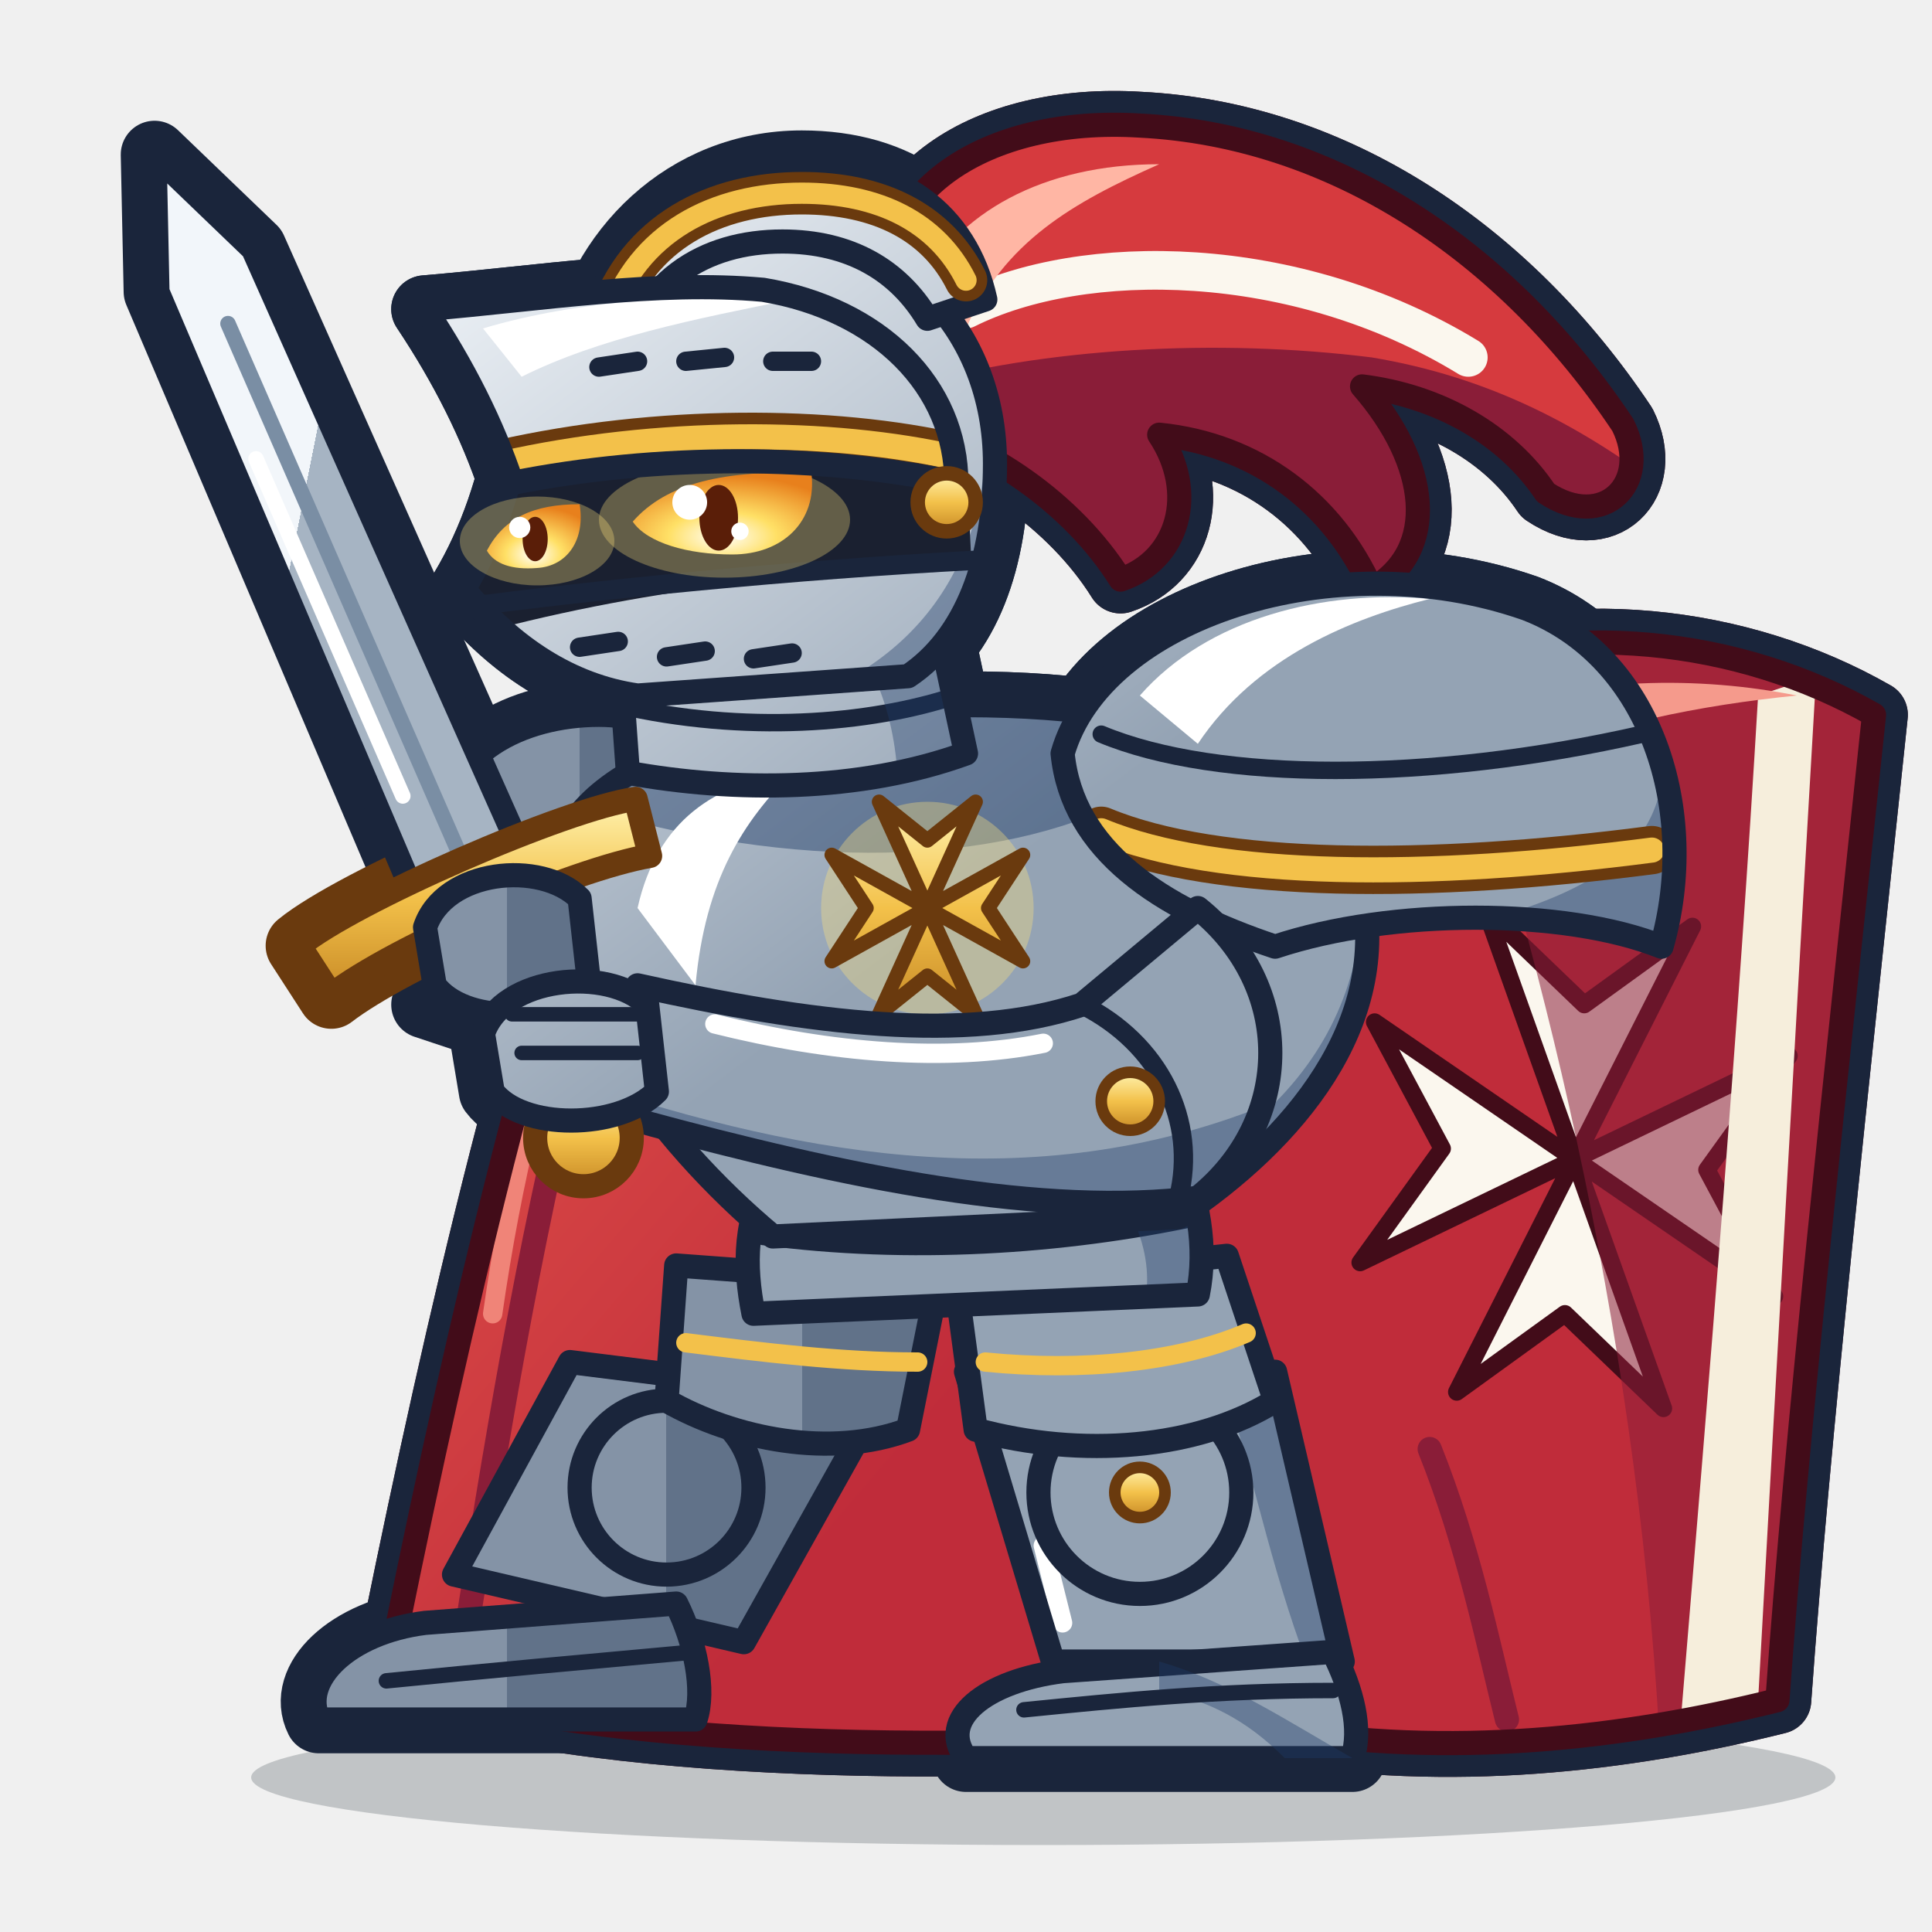
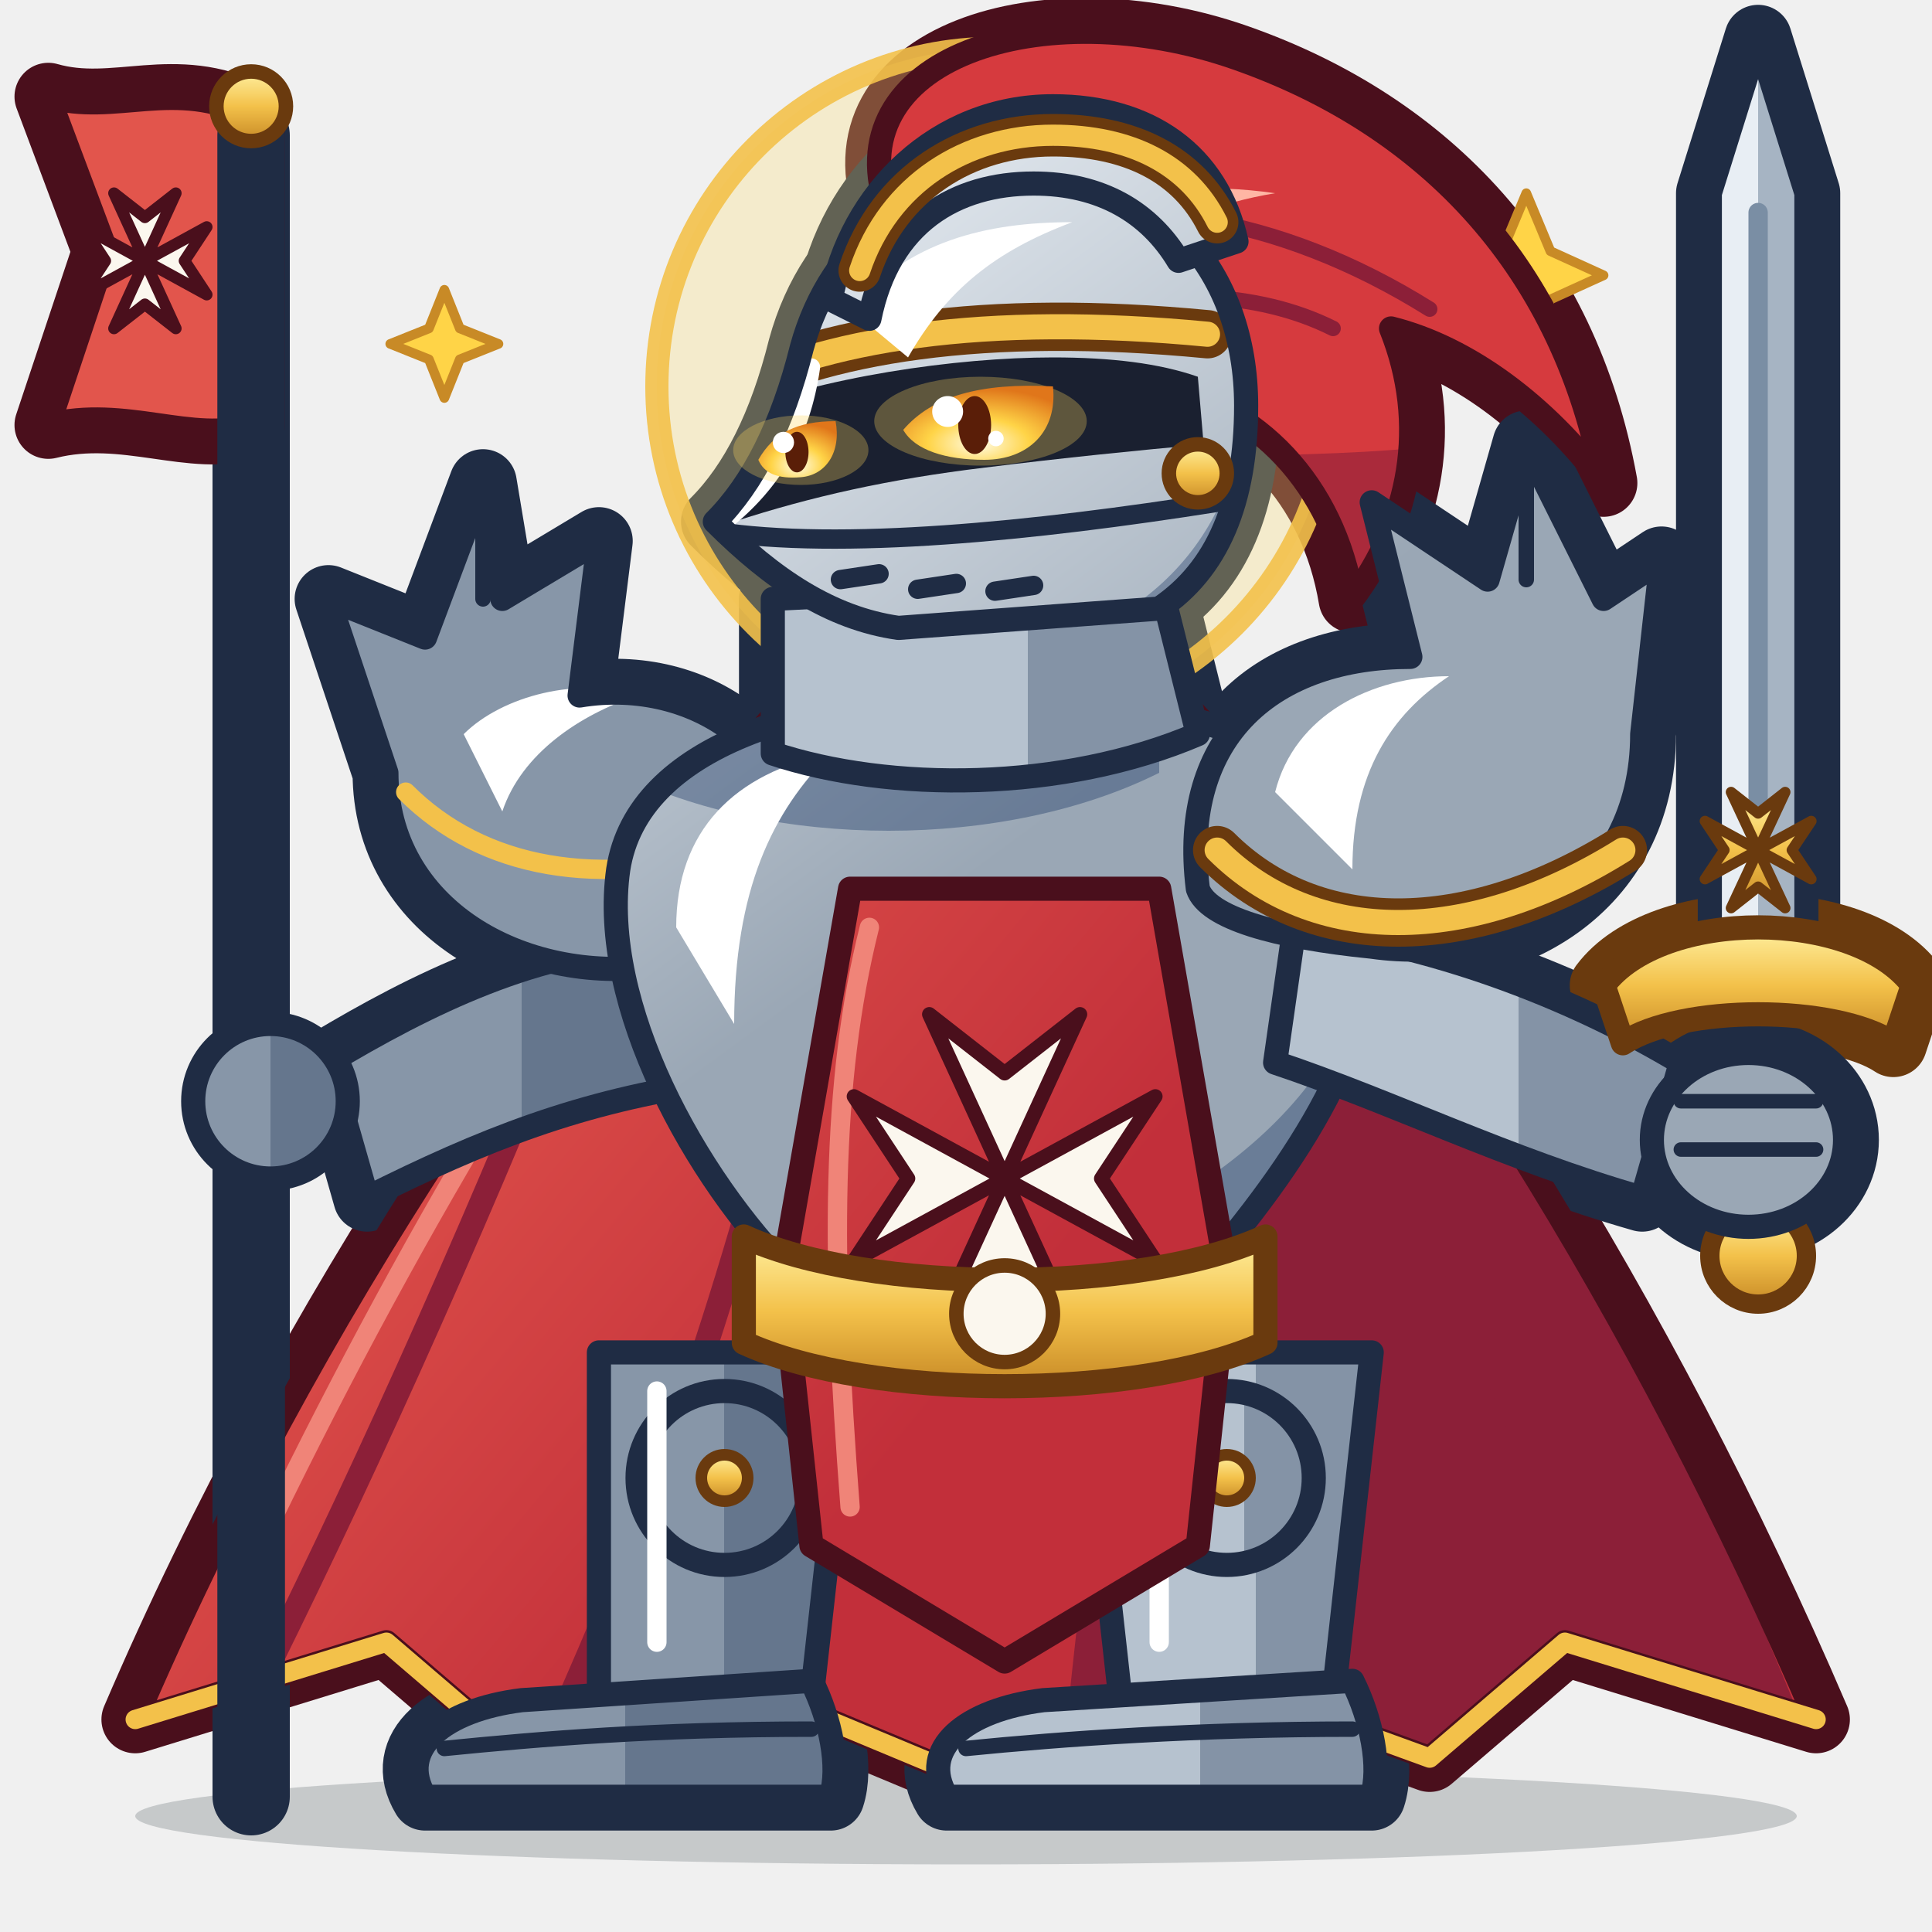
<svg xmlns="http://www.w3.org/2000/svg" viewBox="0 0 200 200">
  <defs>
-     <linearGradient id="aegilordan-g" gradientUnits="userSpaceOnUse" x1="40" y1="24" x2="150" y2="170">
-       <stop offset="0" stop-color="#f2f6fa" />
-       <stop offset=".5" stop-color="#94a3b4" />
+     <linearGradient id="aegilordan-sl" x1="0" x2="1">
+       <stop offset=".6" stop-color="#b6c2cf" />
+       <stop offset=".6" stop-color="#8493a6" />
+     </linearGradient>
+     <linearGradient id="aegilordan-g" gradientUnits="userSpaceOnUse" x1="40" y1="20" x2="150" y2="170">
+       <stop offset="0" stop-color="#eef3f8" />
+       <stop offset=".5" stop-color="#9aa7b5" />
    </linearGradient>
    <linearGradient id="aegilordan-far" x1="0" x2="1">
-       <stop offset=".5" stop-color="#8493a6" />
-       <stop offset=".5" stop-color="#617289" />
+       <stop offset=".5" stop-color="#8796a8" />
+       <stop offset=".5" stop-color="#65768d" />
    </linearGradient>
-     <linearGradient id="aegilordan-rd" gradientUnits="userSpaceOnUse" x1="50" y1="60" x2="190" y2="180">
-       <stop offset="0" stop-color="#e6574c" />
-       <stop offset=".5" stop-color="#c02c3a" />
+     <linearGradient id="aegilordan-rd" gradientUnits="userSpaceOnUse" x1="50" y1="80" x2="170" y2="180">
+       <stop offset="0" stop-color="#e2554c" />
+       <stop offset=".5" stop-color="#c22f3a" />
    </linearGradient>
    <linearGradient id="aegilordan-au" x1="0" y1="0" x2="0" y2="1">
-       <stop offset="0" stop-color="#fff3b0" />
+       <stop offset="0" stop-color="#fff0a0" />
      <stop offset=".5" stop-color="#f3c14a" />
      <stop offset="1" stop-color="#c88a26" />
    </linearGradient>
-     <linearGradient id="aegilordan-bl" x1="0" y1="0" x2="1" y2=".4">
-       <stop offset=".5" stop-color="#f2f6fa" />
+     <linearGradient id="aegilordan-bl" x1="0" x2="1">
+       <stop offset=".5" stop-color="#e8eef4" />
      <stop offset=".5" stop-color="#a6b4c3" />
    </linearGradient>
    <radialGradient id="aegilordan-iris" cx=".5" cy=".78" r=".75">
-       <stop offset="0" stop-color="#ffffff" />
-       <stop offset=".4" stop-color="#ffe066" />
-       <stop offset="1" stop-color="#e8801c" />
+       <stop offset="0" stop-color="#fffce8" />
+       <stop offset=".45" stop-color="#ffd447" />
+       <stop offset="1" stop-color="#e0761a" />
    </radialGradient>
-     <clipPath id="aegilordan-cc">
-       <path d="M64 80C54 108 46 144 40 174C66 182 106 181 132 179C150 182 168 180 184 176C186 148 190 112 194 74C180 66 162 64 146 70Z" />
+     <clipPath id="aegilordan-ccl">
+       <path d="M82 72C58 98 32 136 14 178L40 170L54 182L76 174L100 184L126 174L148 182L162 170L188 178C170 136 146 98 122 72Z" />
    </clipPath>
-     <clipPath id="aegilordan-cp">
-       <path d="M92 32C90 20 102 12 118 13C138 14 156 26 168 44C171 50 166 55 160 51C156 45 149 41 141 40C148 48 149 57 142 61C138 52 130 46 120 45C124 51 122 58 116 60C111 52 102 46 94 44Z" />
+     <clipPath id="aegilordan-cpf">
+       <path d="M92 22C86 6 108 -1 128 6C148 13 162 28 166 50C160 42 152 36 144 34C148 44 146 54 140 62C138 50 130 42 120 40C120 48 114 52 108 54Z" />
    </clipPath>
-     <clipPath id="aegilordan-cl">
-       <path d="M100 142L132 142L139 172L109 172Z" />
+     <clipPath id="aegilordan-cpl">
+       <path d="M82 92C84 78 72 70 60 72L62 56L52 62L50 50L44 66L34 62L40 80C40 94 54 102 68 100C76 99 81 96 82 92Z" />
    </clipPath>
-     <clipPath id="aegilordan-cf">
-       <path d="M80 121L122 119C124 124 125 129 124 134L78 136C77 131 77 126 80 121Z" />
+     <clipPath id="aegilordan-ct">
+       <path d="M64 90C66 77 84 72 102 72C122 72 140 77 142 91C144 105 136 118 126 130L82 132C72 122 62 104 64 90Z" />
    </clipPath>
-     <clipPath id="aegilordan-cb">
-       <path d="M58 88C61 78 80 73 100 73C123 73 138 79 141 92C144 106 134 118 122 126L80 128C68 118 56 102 58 88Z" />
+     <clipPath id="aegilordan-ctb">
+       <path d="M88 92L120 92L127 132L124 160L104 172L84 160L81 132Z" />
    </clipPath>
-     <clipPath id="aegilordan-cn">
-       <path d="M110 78C114 64 138 56 158 63C171 68 176 84 172 98C162 94 144 94 132 98C120 94 111 88 110 78Z" />
-     </clipPath>
-     <clipPath id="aegilordan-ca">
-       <path d="M124 94C134 102 134 116 124 124C108 126 88 122 66 116L66 102C84 106 100 108 112 104Z" />
-     </clipPath>
-     <clipPath id="aegilordan-cg">
-       <path d="M64 66L97 64L100 78C89 82 76 82 65 80Z" />
+     <clipPath id="aegilordan-cpr">
+       <path d="M124 92C122 76 132 68 146 68L142 52L154 60L158 46L166 62L172 58L170 76C170 92 156 100 142 98C132 97 125 95 124 92Z" />
    </clipPath>
    <clipPath id="aegilordan-ch">
-       <path d="M80 24C93 24 103 34 103 48C103 58 100 66 94 70L66 72C59 71 53 67 48 61C51 56 53 50 54 44C57 32 67 24 80 24Z" />
-     </clipPath>
-     <clipPath id="aegilordan-cv">
-       <path d="M99 50C99 40 91 32 79 30C68 29 56 31 44 32C48 38 51 44 53 50C68 47 85 47 99 50Z" />
+       <path d="M80 22C93 22 102 32 102 46C102 56 99 63 93 67L66 69C59 68 53 64 47 58C51 54 54 48 56 40C59 29 68 22 80 22Z" />
    </clipPath>
  </defs>
-   <ellipse cx="108" cy="184" rx="82" ry="7" fill="#1d2b33" opacity="0.22" />
-   <g fill="#1a253b" stroke="#1a253b" stroke-width="7" stroke-linejoin="round" stroke-linecap="round">
-     <path d="M64 80C54 108 46 144 40 174C66 182 106 181 132 179C150 182 168 180 184 176C186 148 190 112 194 74C180 66 162 64 146 70Z" fill="#420c19" stroke="#420c19" />
-     <path d="M92 32C90 20 102 12 118 13C138 14 156 26 168 44C171 50 166 55 160 51C156 45 149 41 141 40C148 48 149 57 142 61C138 52 130 46 120 45C124 51 122 58 116 60C111 52 102 46 94 44Z" fill="#420c19" stroke="#420c19" />
-     <path d="M43.7 94.6L16.3 30.2L16 16L26.2 25.8L54.7 89.8Z" />
-     <path d="M48 97L56 115.4L61.5 113L53.5 94.6Z" />
-     <path d="M46 86C46 78 54 74 62 74C69 74 74 78 74 84C74 92 68 98 60 98C52 98 46 93 46 86Z" />
-     <path d="M50 92L62 96L56 108L44 104Z" />
-     <path d="M59 141L91 145L77 170L47 163Z" />
-     <path d="M33 178C31 174 36 169 44 168L70 166C72 170 73 175 72 178Z" />
-     <path d="M100 142L132 142L139 172L109 172Z" />
-     <path d="M100 182C97 178 102 174 110 173L138 171C140 175 141 179 140 182Z" />
-     <path d="M70 131L97 133L94 148C86 151 76 149 69 145Z" />
-     <path d="M99 133L127 130L132 145C124 150 112 151 101 148Z" />
-     <path d="M80 121L122 119C124 124 125 129 124 134L78 136C77 131 77 126 80 121Z" />
-     <path d="M58 88C61 78 80 73 100 73C123 73 138 79 141 92C144 106 134 118 122 126L80 128C68 118 56 102 58 88Z" />
-     <path d="M64 66L97 64L100 78C89 82 76 82 65 80Z" />
-     <path d="M80 24C93 24 103 34 103 48C103 58 100 66 94 70L66 72C59 71 53 67 48 61C51 56 53 50 54 44C57 32 67 24 80 24Z" />
-     <path d="M60 37C62 26 71 17 83 17C93 17 100 22 102 31L96 33C93 28 88 25 81 25C73 25 66 29 64 39Z" />
-     <path d="M99 50C99 40 91 32 79 30C68 29 56 31 44 32C48 38 51 44 53 50C68 47 85 47 99 50Z" />
-     <path d="M110 78C114 64 138 56 158 63C171 68 176 84 172 98C162 94 144 94 132 98C120 94 111 88 110 78Z" />
-     <path d="M124 94C134 102 134 116 124 124C108 126 88 122 66 116L66 102C84 106 100 108 112 104Z" />
-     <path d="M44 96C46 90 56 89 60 93L61 102C57 106 48 106 45 102Z" />
-     <path d="M50 107C52 101 63 100 67 104L68 113C64 117 54 117 51 113Z" />
-     <path d="M31 97.9C36.6 93.3 58.6 83.7 65.8 82.7L67.3 88.6C59.2 90 40.8 98 34.3 103Z" fill="#6a3a0e" stroke="#6a3a0e" />
-     <path d="M60.4 112.8a5 5 0 1 0 .1 0Z" fill="#6a3a0e" stroke="#6a3a0e" />
-     <path d="M69 145a9 9 0 1 0 .1 0ZM118 144a10.5 10.5 0 1 0 .1 0Z" />
-     <path d="M64 80C54 108 46 144 40 174C66 182 106 181 132 179C150 182 168 180 184 176C186 148 190 112 194 74C180 66 162 64 146 70Z" />
-     <path d="M92 32C90 20 102 12 118 13C138 14 156 26 168 44C171 50 166 55 160 51C156 45 149 41 141 40C148 48 149 57 142 61C138 52 130 46 120 45C124 51 122 58 116 60C111 52 102 46 94 44Z" />
-     <path d="M100 142L132 142L139 172L109 172Z" />
-     <path d="M80 121L122 119C124 124 125 129 124 134L78 136C77 131 77 126 80 121Z" />
-     <path d="M58 88C61 78 80 73 100 73C123 73 138 79 141 92C144 106 134 118 122 126L80 128C68 118 56 102 58 88Z" />
-     <path d="M110 78C114 64 138 56 158 63C171 68 176 84 172 98C162 94 144 94 132 98C120 94 111 88 110 78Z" />
-     <path d="M124 94C134 102 134 116 124 124C108 126 88 122 66 116L66 102C84 106 100 108 112 104Z" />
-     <path d="M64 66L97 64L100 78C89 82 76 82 65 80Z" />
-     <path d="M80 24C93 24 103 34 103 48C103 58 100 66 94 70L66 72C59 71 53 67 48 61C51 56 53 50 54 44C57 32 67 24 80 24Z" />
-     <path d="M99 50C99 40 91 32 79 30C68 29 56 31 44 32C48 38 51 44 53 50C68 47 85 47 99 50Z" />
+   <ellipse cx="100" cy="188" rx="86" ry="5" fill="#1d2b33" opacity="0.2" />
+   <g fill="#1f2c44" stroke="#1f2c44" stroke-width="7" stroke-linejoin="round" stroke-linecap="round">
+     <path d="M82 72C58 98 32 136 14 178L40 170L54 182L76 174L100 184L126 174L148 182L162 170L188 178C170 136 146 98 122 72Z" fill="#4a0f1c" stroke="#4a0f1c" />
+     <path d="M26 14V186" fill="none" stroke-width="8" />
+     <path d="M26 12C18 8 12 12 5 10L11 26L5 44C13 42 20 46 26 44Z" fill="#4a0f1c" stroke="#4a0f1c" />
+     <path d="M92 22C86 6 108 -1 128 6C148 13 162 28 166 50C160 42 152 36 144 34C148 44 146 54 140 62C138 50 130 42 120 40C120 48 114 52 108 54Z" fill="#4a0f1c" stroke="#4a0f1c" />
+     <path d="M68 98C56 98 44 104 34 110L38 124C50 118 60 114 74 112Z" />
+     <path d="M82 92C84 78 72 70 60 72L62 56L52 62L50 50L44 66L34 62L40 80C40 94 54 102 68 100C76 99 81 96 82 92Z" />
+     <path d="M62 140L88 140L84 176L62 176Z" />
+     <circle cx="75" cy="153" r="9" />
+     <path d="M44 186C41 181 46 177 54 176L84 174C86 178 87 183 86 186Z" />
+     <path d="M112 140L142 140L138 176L116 176Z" />
+     <circle cx="127" cy="153" r="9" />
+     <path d="M98 186C95 181 100 177 108 176L140 174C142 178 143 183 142 186Z" />
+     <path d="M64 90C66 77 84 72 102 72C122 72 140 77 142 91C144 105 136 118 126 130L82 132C72 122 62 104 64 90Z" />
+     <path d="M88 92L120 92L127 132L124 160L104 172L84 160L81 132Z" fill="#4a0f1c" stroke="#4a0f1c" />
+     <path d="M77 128C90 134 118 134 131 128L131 139C118 145 90 145 77 139Z" fill="#6a3a0e" stroke="#6a3a0e" />
+     <path d="M80 62L120 60L124 76C110 82 92 82 80 78Z" />
+     <path d="M134 96C150 98 164 104 174 110L170 124C156 120 144 114 132 110Z" />
+     <path d="M124 92C122 76 132 68 146 68L142 52L154 60L158 46L166 62L172 58L170 76C170 92 156 100 142 98C132 97 125 95 124 92Z" />
+     <path d="M177 102V20L182 4L187 20V102Z" />
+     <path d="M166 102C172 94 192 94 198 102L196 108C190 104 174 104 168 108Z" fill="#6a3a0e" stroke="#6a3a0e" />
+     <ellipse cx="181" cy="118" rx="10" ry="9" />
+     <g transform="translate(27 -4)">
+       <path d="M80 22C93 22 102 32 102 46C102 56 99 63 93 67L66 69C59 68 53 64 47 58C51 54 54 48 56 40C59 29 68 22 80 22Z" />
+       <path d="M59 35C61 24 70 15 82 15C92 15 99 20 101 29L95 31C92 26 87 23 80 23C72 23 65 27 63 37Z" />
+     </g>
  </g>
  <g stroke-linejoin="round" stroke-linecap="round">
-     <g clip-path="url(#aegilordan-cc)">
-       <rect x="36" y="60" width="162" height="124" fill="url(#aegilordan-rd)" />
-       <path d="M163 120L153.8 94.2L164 104L175.2 95.9ZM163 120L185.2 109.3L176.7 121.1L183.7 134.2ZM163 120L172.2 145.8L162 136L150.8 144.1ZM163 120L140.8 130.7L149.3 118.9L142.3 105.8Z" fill="#fbf7ee" stroke="#420c19" stroke-width="1.8" />
-       <path d="M150 70C160 100 170 140 172 184H198V60Z" fill="#8a1d38" opacity=".55" />
-       <path d="M58 116C53 138 50 158 47 177M148 150C152 160 154 170 156 178" fill="none" stroke="#8a1d38" stroke-width="2.5" />
-       <path d="M188 70C186 104 184 140 182 176L174 178C177 142 180 106 182 72Z" fill="#f6eedc" />
-       <path d="M152 74C164 70 176 70 186 72C176 73 166 75 156 79Z" fill="#f59a8c" />
-       <path d="M60 98C56 110 53 122 51 136" fill="none" stroke="#f08478" stroke-width="2" />
+     <circle cx="103" cy="40" r="35" fill="#ffe27a" opacity=".3" />
+     <circle cx="103" cy="40" r="35" fill="none" stroke="#f3c14a" stroke-width="2.4" opacity=".9" />
+     <path d="M158 20L160.5 26L166 28.5L160.5 31L158 37L155.5 31L150 28.5L155.5 26ZM46 30L47.6 34L51.6 35.6L47.6 37.2L46 41.2L44.4 37.2L40.4 35.6L44.4 34Z" fill="#ffd447" stroke="#c88a26" stroke-width="1" />
+     <g clip-path="url(#aegilordan-ccl)">
+       <rect x="0" y="0" width="200" height="200" fill="url(#aegilordan-rd)" />
+       <path d="M122 72C146 98 170 136 188 182H110Z" fill="#8c1f38" />
+       <path d="M60 100C48 130 36 156 26 176M82 108C74 140 66 160 58 178M140 108C150 140 160 160 168 178" fill="none" stroke="#8c1f38" stroke-width="2.5" />
+       <path d="M76 78C56 104 38 136 24 166" fill="none" stroke="#f08478" stroke-width="2" />
    </g>
-     <path d="M64 80C54 108 46 144 40 174C66 182 106 181 132 179C150 182 168 180 184 176C186 148 190 112 194 74C180 66 162 64 146 70Z" fill="none" stroke="#420c19" stroke-width="2.5" />
-     <g clip-path="url(#aegilordan-cp)">
-       <rect x="86" y="8" width="88" height="56" fill="#d63a3e" />
-       <path d="M94 40C108 36 126 35 142 37C154 39 164 44 174 52V66H86Z" fill="#8a1d38" />
-       <path d="M100 32C112 26 134 26 152 37" fill="none" stroke="#fbf7ee" stroke-width="4" />
-       <path d="M106 39C117 36 128 37 138 40" fill="none" stroke="#8a1d38" stroke-width="1.6" />
-       <path d="M95 30C99 22 108 17 120 17C111 21 104 25 100 34Z" fill="#ffb6a4" />
+     <path d="M82 72C58 98 32 136 14 178L40 170L54 182L76 174L100 184L126 174L148 182L162 170L188 178C170 136 146 98 122 72Z" fill="none" stroke="#4a0f1c" stroke-width="2.5" />
+     <path d="M14 178L40 170L54 182L76 174L100 184L126 174L148 182L162 170L188 178" fill="none" stroke="#f3c14a" stroke-width="2" />
+     <path d="M26 12C18 8 12 12 5 10L11 26L5 44C13 42 20 46 26 44Z" fill="url(#aegilordan-rd)" stroke="#4a0f1c" stroke-width="2.5" />
+     <path d="M15 27L11.8 20L15 22.5L18.2 20ZM15 27L21.4 23.5L19.1 27L21.4 30.5ZM15 27L18.2 34L15 31.5L11.8 34ZM15 27L8.6 30.5L10.9 27L8.6 23.5Z" fill="#fbf7ee" stroke="#4a0f1c" stroke-width="1.2" />
+     <path d="M26 14V186" stroke="#1f2c44" stroke-width="7" />
+     <path d="M26 14V186" stroke="url(#aegilordan-bl)" stroke-width="3.6" />
+     <circle cx="26" cy="11" r="3.6" fill="url(#aegilordan-au)" stroke="#6a3a0e" stroke-width="1.5" />
+     <g clip-path="url(#aegilordan-cpf)">
+       <rect x="0" y="0" width="200" height="200" fill="#d63a3e" />
+       <path d="M98 30C106 22 118 18 132 20C120 22 112 28 108 38Z" fill="#ffb6a4" />
+       <path d="M110 50C120 46 134 48 150 46V70H100Z" fill="#8c1f38" opacity=".6" />
+       <path d="M104 24C116 20 132 22 148 32M110 32C120 30 130 30 138 34" fill="none" stroke="#8c1f38" stroke-width="1.6" />
    </g>
-     <path d="M92 32C90 20 102 12 118 13C138 14 156 26 168 44C171 50 166 55 160 51C156 45 149 41 141 40C148 48 149 57 142 61C138 52 130 46 120 45C124 51 122 58 116 60C111 52 102 46 94 44Z" fill="none" stroke="#420c19" stroke-width="2.5" />
-     <g stroke="#1a253b" stroke-width="2.5" fill="url(#aegilordan-far)">
-       <path d="M46 86C46 78 54 74 62 74C69 74 74 78 74 84C74 92 68 98 60 98C52 98 46 93 46 86Z" />
-       <path d="M50 92L62 96L56 108L44 104Z" />
+     <path d="M92 22C86 6 108 -1 128 6C148 13 162 28 166 50C160 42 152 36 144 34C148 44 146 54 140 62C138 50 130 42 120 40C120 48 114 52 108 54Z" fill="none" stroke="#4a0f1c" stroke-width="2.5" />
+     <path d="M68 98C56 98 44 104 34 110L38 124C50 118 60 114 74 112Z" fill="url(#aegilordan-far)" stroke="#1f2c44" stroke-width="2.5" />
+     <g clip-path="url(#aegilordan-cpl)">
+       <rect x="0" y="0" width="200" height="200" fill="url(#aegilordan-far)" />
+       <path d="M40 96C56 104 72 100 84 90V104H40Z" fill="#1d3a66" opacity=".4" />
+       <path d="M60 72L62 56M50 62L50 50M44 66L34 62" stroke="#1f2c44" stroke-width="1.6" fill="none" />
+       <path d="M48 76C52 72 60 70 66 72C60 74 54 78 52 84Z" fill="#fff" />
    </g>
-     <path d="M47 91C53 95 61 96 69 93" fill="none" stroke="#f3c14a" stroke-width="2" />
-     <g stroke="#1a253b" stroke-width="2.5" fill="url(#aegilordan-far)">
-       <path d="M59 141L91 145L77 170L47 163Z" />
-       <path d="M33 178C31 174 36 169 44 168L70 166C72 170 73 175 72 178Z" />
+     <path d="M82 92C84 78 72 70 60 72L62 56L52 62L50 50L44 66L34 62L40 80C40 94 54 102 68 100C76 99 81 96 82 92Z" fill="none" stroke="#1f2c44" stroke-width="2.5" />
+     <path d="M42 82C50 90 62 92 76 88" fill="none" stroke="#f3c14a" stroke-width="2" />
+     <circle cx="28" cy="114" r="8" fill="url(#aegilordan-far)" stroke="#1f2c44" stroke-width="2.5" />
+     <path d="M62 140L88 140L84 176L62 176Z" fill="url(#aegilordan-far)" stroke="#1f2c44" stroke-width="2.5" />
+     <circle cx="75" cy="153" r="9" fill="url(#aegilordan-far)" stroke="#1f2c44" stroke-width="2.5" />
+     <circle cx="75" cy="153" r="2.4" fill="url(#aegilordan-au)" stroke="#6a3a0e" stroke-width="1.2" />
+     <path d="M44 186C41 181 46 177 54 176L84 174C86 178 87 183 86 186Z" fill="url(#aegilordan-far)" stroke="#1f2c44" stroke-width="2.5" />
+     <path d="M112 140L142 140L138 176L116 176Z" fill="url(#aegilordan-sl)" stroke="#1f2c44" stroke-width="2.5" />
+     <circle cx="127" cy="153" r="9" fill="url(#aegilordan-sl)" stroke="#1f2c44" stroke-width="2.5" />
+     <circle cx="127" cy="153" r="2.4" fill="url(#aegilordan-au)" stroke="#6a3a0e" stroke-width="1.2" />
+     <path d="M98 186C95 181 100 177 108 176L140 174C142 178 143 183 142 186Z" fill="url(#aegilordan-sl)" stroke="#1f2c44" stroke-width="2.5" />
+     <path d="M68 144V170M120 144V170" stroke="#fff" stroke-width="2" fill="none" />
+     <path d="M46 181C56 180 68 179 84 179M100 181C110 180 124 179 140 179" fill="none" stroke="#1f2c44" stroke-width="1.6" />
+     <g clip-path="url(#aegilordan-ct)">
+       <rect x="0" y="0" width="200" height="200" fill="url(#aegilordan-g)" />
+       <path d="M142 91C143 106 134 120 110 130L148 134V91Z" fill="#1d3a66" opacity=".38" />
+       <path d="M64 80C80 88 104 88 120 80V70H64Z" fill="#1d3a66" opacity=".4" />
+       <path d="M70 96C70 86 76 80 86 78C80 84 76 92 76 106Z" fill="#fff" />
    </g>
-     <path d="M40 174C50 173 61 172 72 171" fill="none" stroke="#1a253b" stroke-width="1.6" />
-     <circle cx="69" cy="154" r="9" fill="url(#aegilordan-far)" stroke="#1a253b" stroke-width="2.5" />
-     <g clip-path="url(#aegilordan-cl)">
-       <rect x="96" y="138" width="46" height="36" fill="url(#aegilordan-g)" />
-       <path d="M127 144C130 154 132 164 136 174H142V140Z" fill="#1d3a66" opacity=".38" />
-       <path d="M108 160L110 168" stroke="#fff" stroke-width="2" />
+     <path d="M64 90C66 77 84 72 102 72C122 72 140 77 142 91C144 105 136 118 126 130L82 132C72 122 62 104 64 90Z" fill="none" stroke="#1f2c44" stroke-width="2.5" />
+     <g clip-path="url(#aegilordan-ctb)">
+       <rect x="0" y="0" width="200" height="200" fill="url(#aegilordan-rd)" />
+       <path d="M120 92L128 132L124 160L104 172L148 180V92Z" fill="#8c1f38" />
+       <path d="M90 96C86 112 86 130 88 156" fill="none" stroke="#f08478" stroke-width="2" />
    </g>
-     <path d="M100 142L132 142L139 172L109 172Z" fill="none" stroke="#1a253b" stroke-width="2.5" />
-     <path d="M100 182C97 178 102 174 110 173L138 171C140 175 141 179 140 182Z" fill="url(#aegilordan-g)" stroke="#1a253b" stroke-width="2.5" />
-     <path d="M120 172C127 174 133 178 140 182H133C129 178 125 176 120 175Z" fill="#1d3a66" opacity=".38" />
-     <path d="M106 177C116 176 126 175 138 175" fill="none" stroke="#1a253b" stroke-width="1.6" />
-     <circle cx="118" cy="154.5" r="10.5" fill="url(#aegilordan-g)" stroke="#1a253b" stroke-width="2.5" />
-     <circle cx="118" cy="154.5" r="2.6" fill="url(#aegilordan-au)" stroke="#6a3a0e" stroke-width="1.2" />
-     <path d="M70 131L97 133L94 148C86 151 76 149 69 145Z" fill="url(#aegilordan-far)" stroke="#1a253b" stroke-width="2.5" />
-     <path d="M99 133L127 130L132 145C124 150 112 151 101 148Z" fill="url(#aegilordan-g)" stroke="#1a253b" stroke-width="2.5" />
-     <path d="M102 141C112 142 122 141 129 138M71 139C79 140 87 141 95 141" fill="none" stroke="#f3c14a" stroke-width="2" />
-     <g clip-path="url(#aegilordan-cf)">
-       <rect x="70" y="116" width="60" height="24" fill="url(#aegilordan-g)" />
-       <path d="M79 128C94 130 110 129 124 126" fill="none" stroke="#1a253b" stroke-width="1.8" />
-       <path d="M112 119C118 125 120 131 118 137H132V117Z" fill="#1d3a66" opacity=".38" />
+     <path d="M88 92L120 92L127 132L124 160L104 172L84 160L81 132Z" fill="none" stroke="#4a0f1c" stroke-width="2.5" />
+     <path d="M104 122L96.2 105L104 111.1L111.8 105ZM104 122L119.6 113.5L114 122L119.6 130.5ZM104 122L111.8 139L104 132.9L96.2 139ZM104 122L88.4 130.5L94 122L88.4 113.5Z" fill="#fbf7ee" stroke="#4a0f1c" stroke-width="1.5" />
+     <path d="M77 128C90 134 118 134 131 128L131 139C118 145 90 145 77 139Z" fill="url(#aegilordan-au)" stroke="#6a3a0e" stroke-width="2.5" />
+     <circle cx="104" cy="136" r="5" fill="#fbf7ee" stroke="#6a3a0e" stroke-width="1.5" />
+     <path d="M80 62L120 60L124 76C110 82 92 82 80 78Z" fill="url(#aegilordan-sl)" stroke="#1f2c44" stroke-width="2.5" />
+     <path d="M134 96C150 98 164 104 174 110L170 124C156 120 144 114 132 110Z" fill="url(#aegilordan-sl)" stroke="#1f2c44" stroke-width="2.5" />
+     <g clip-path="url(#aegilordan-cpr)">
+       <rect x="0" y="0" width="200" height="200" fill="url(#aegilordan-g)" />
+       <path d="M126 94C142 102 164 100 176 82V104H126Z" fill="#1d3a66" opacity=".4" />
+       <path d="M146 68L142 52M158 60L158 46M166 62L172 58" stroke="#1f2c44" stroke-width="1.6" fill="none" />
+       <path d="M132 82C134 74 142 70 150 70C144 74 140 80 140 90Z" fill="#fff" />
    </g>
-     <path d="M80 121L122 119C124 124 125 129 124 134L78 136C77 131 77 126 80 121Z" fill="none" stroke="#1a253b" stroke-width="2.5" />
-     <g clip-path="url(#aegilordan-cb)">
-       <rect x="54" y="70" width="92" height="62" fill="url(#aegilordan-g)" />
-       <path d="M141 90C142 108 130 122 104 128L148 132V90Z" fill="#1d3a66" opacity=".38" />
-       <path d="M56 82C78 90 100 90 114 84L114 70H56Z" fill="#1d3a66" opacity=".45" />
-       <path d="M66 94C68 85 74 81 82 80C77 85 73 91 72 102Z" fill="#fff" />
+     <path d="M124 92C122 76 132 68 146 68L142 52L154 60L158 46L166 62L172 58L170 76C170 92 156 100 142 98C132 97 125 95 124 92Z" fill="none" stroke="#1f2c44" stroke-width="2.5" />
+     <path d="M126 88C136 98 152 98 168 88" fill="none" stroke="#6a3a0e" stroke-width="5" />
+     <path d="M126 88C136 98 152 98 168 88" fill="none" stroke="#f3c14a" stroke-width="2.6" />
+     <path d="M177 102V20L182 4L187 20V102Z" fill="url(#aegilordan-bl)" stroke="#1f2c44" stroke-width="2.5" />
+     <path d="M182 22V84" stroke="#7a8ea4" stroke-width="2" fill="none" />
+     <path d="M182 88L179.2 82L182 84.2L184.8 82ZM182 88L187.5 85L185.5 88L187.5 91ZM182 88L184.8 94L182 91.8L179.2 94ZM182 88L176.5 91L178.5 88L176.5 85Z" fill="url(#aegilordan-au)" stroke="#6a3a0e" stroke-width="1.1" />
+     <path d="M166 102C172 94 192 94 198 102L196 108C190 104 174 104 168 108Z" fill="url(#aegilordan-au)" stroke="#6a3a0e" stroke-width="2.5" />
+     <path d="M179 108H185V128H179Z" fill="#4a0f1c" stroke="#1f2c44" stroke-width="2" />
+     <circle cx="182" cy="130" r="5" fill="url(#aegilordan-au)" stroke="#6a3a0e" stroke-width="2" />
+     <ellipse cx="181" cy="118" rx="10" ry="9" fill="url(#aegilordan-g)" stroke="#1f2c44" stroke-width="2.5" />
+     <path d="M174 114H188M174 119H188" stroke="#1f2c44" stroke-width="1.5" />
+     <g transform="translate(27 -4)">
+       <g clip-path="url(#aegilordan-ch)">
+         <rect x="40" y="18" width="66" height="54" fill="url(#aegilordan-g)" />
+         <path d="M57 38C55 47 51 54 47 58L30 62V28Z" fill="#1d3a66" opacity=".22" />
+         <path d="M102 40C103 56 95 68 78 72L106 78V40Z" fill="#1d3a66" opacity=".38" />
+         <path d="M47 59C60 61 80 59 99 56" fill="none" stroke="#1f2c44" stroke-width="2" />
+         <path d="M60 64L64 63.4M68 65L72 64.4M76 65.2L80 64.6" stroke="#1f2c44" stroke-width="2" />
+         <path d="M48 47C58 43 72 41 82 41C88 41 93 41.6 97 43L97.6 50C91 50.6 83 51.4 75 52.4C65 53.6 57 55.4 49 58Z" fill="#1a2030" />
+         <path d="M47 45C58 39 75 36.4 98 38.6" fill="none" stroke="#6a3a0e" stroke-width="5" />
+         <path d="M47 45C58 39 75 36.4 98 38.6" fill="none" stroke="#f3c14a" stroke-width="2.6" />
+         <path d="M61 36C67 29 75 27 84 27C76 30 71 34 67 41Z" fill="#fff" />
+         <path d="M57 42C56 49 53 54 48 58" fill="none" stroke="#fff" stroke-width="1.8" />
+       </g>
+       <path d="M80 22C93 22 102 32 102 46C102 56 99 63 93 67L66 69C59 68 53 64 47 58C51 54 54 48 56 40C59 29 68 22 80 22Z" fill="none" stroke="#1f2c44" stroke-width="2.5" />
+       <path d="M59 35C61 24 70 15 82 15C92 15 99 20 101 29L95 31C92 26 87 23 80 23C72 23 65 27 63 37Z" fill="url(#aegilordan-g)" stroke="#1f2c44" stroke-width="2.5" />
+       <path d="M62 32C65 23 73 18 82 18C90 18 96 21 99 27" fill="none" stroke="#6a3a0e" stroke-width="4.4" />
+       <path d="M62 32C65 23 73 18 82 18C90 18 96 21 99 27" fill="none" stroke="#f3c14a" stroke-width="2.2" />
+       <circle cx="97" cy="53" r="3" fill="url(#aegilordan-au)" stroke="#6a3a0e" stroke-width="1.5" />
+       <ellipse cx="74.5" cy="47.6" rx="11" ry="4.6" fill="#ffd85a" opacity=".3" />
+       <ellipse cx="55.9" cy="50.6" rx="7" ry="3.6" fill="#ffd85a" opacity=".3" />
+       <path d="M66.5 48.5C69.5 45 74.5 43.6 82 44C82.5 48.6 79.5 51.6 74.9 51.6C70.9 51.6 67.7 50.6 66.5 48.5Z" fill="url(#aegilordan-iris)" />
+       <ellipse cx="73.9" cy="48" rx="1.7" ry="3" fill="#5a1e08" />
+       <path d="M51.5 51.6C53.1 48.8 55.5 47.6 59.5 47.6C60.1 50.8 58.5 53.2 55.9 53.4C53.5 53.6 52.1 53 51.5 51.6Z" fill="url(#aegilordan-iris)" />
+       <ellipse cx="55.5" cy="50.8" rx="1.2" ry="2.1" fill="#5a1e08" />
+       <circle cx="71.1" cy="46.6" r="1.6" fill="#fff" />
+       <circle cx="76.1" cy="49.4" r=".8" fill="#fff" />
+       <circle cx="54.1" cy="49.8" r="1.1" fill="#fff" />
    </g>
-     <path d="M58 88C61 78 80 73 100 73C123 73 138 79 141 92C144 106 134 118 122 126L80 128C68 118 56 102 58 88Z" fill="none" stroke="#1a253b" stroke-width="2.5" />
-     <circle cx="96" cy="94" r="11" fill="#ffe27a" opacity=".35" />
-     <path d="M96 94L91 83L96 87L101 83ZM96 94L105.9 88.5L102.3 94L105.9 99.5ZM96 94L101 105L96 101L91 105ZM96 94L86.1 99.5L89.7 94L86.1 88.5Z" fill="url(#aegilordan-au)" stroke="#6a3a0e" stroke-width="1.5" />
-     <g clip-path="url(#aegilordan-cn)">
-       <rect x="106" y="54" width="72" height="48" fill="url(#aegilordan-g)" />
-       <path d="M172 74C174 88 166 94 140 98L178 102V72Z" fill="#1d3a66" opacity=".38" />
-       <path d="M114 86C126 91 148 91 171 88" fill="none" stroke="#6a3a0e" stroke-width="5" />
-       <path d="M114 86C126 91 148 91 171 88" fill="none" stroke="#f3c14a" stroke-width="2.6" />
-       <path d="M114 76C126 81 148 81 170 76" fill="none" stroke="#1a253b" stroke-width="1.8" />
-       <path d="M118 72C125 64 137 61 148 62C140 64 130 68 124 77Z" fill="#fff" />
-     </g>
-     <path d="M110 78C114 64 138 56 158 63C171 68 176 84 172 98C162 94 144 94 132 98C120 94 111 88 110 78Z" fill="none" stroke="#1a253b" stroke-width="2.5" />
-     <g clip-path="url(#aegilordan-ca)">
-       <rect x="62" y="90" width="76" height="40" fill="url(#aegilordan-g)" />
-       <path d="M60 112C84 120 108 124 132 114V130H60Z" fill="#1d3a66" opacity=".38" />
-       <path d="M112 104C120 108 124 116 122 124" fill="none" stroke="#1a253b" stroke-width="2" />
-       <circle cx="117" cy="114" r="3" fill="url(#aegilordan-au)" stroke="#6a3a0e" stroke-width="1.2" />
-       <path d="M74 106C86 109 98 110 108 108" fill="none" stroke="#fff" stroke-width="2" />
-     </g>
-     <path d="M124 94C134 102 134 116 124 124C108 126 88 122 66 116L66 102C84 106 100 108 112 104Z" fill="none" stroke="#1a253b" stroke-width="2.5" />
-     <path d="M43.7 94.6L16.3 30.2L16 16L26.2 25.8L54.7 89.8Z" fill="url(#aegilordan-bl)" stroke="#1a253b" stroke-width="2.5" />
-     <path d="M47.6 88.5L23.6 33.5" stroke="#7a8ea4" stroke-width="1.6" />
-     <path d="M41.7 82.4L26.5 47.5" stroke="#fff" stroke-width="1.6" />
-     <path d="M48 97L56 115.4L61.5 113L53.5 94.6Z" fill="#6a2a1e" stroke="#420c19" stroke-width="2" />
-     <path d="M31 97.9C36.6 93.3 58.6 83.7 65.8 82.7L67.3 88.6C59.2 90 40.8 98 34.3 103Z" fill="url(#aegilordan-au)" stroke="#6a3a0e" stroke-width="2.5" />
-     <circle cx="60.4" cy="117.8" r="5" fill="url(#aegilordan-au)" stroke="#6a3a0e" stroke-width="2.5" />
-     <path d="M44 96C46 90 56 89 60 93L61 102C57 106 48 106 45 102Z" fill="url(#aegilordan-far)" stroke="#1a253b" stroke-width="2.5" />
-     <path d="M50 107C52 101 63 100 67 104L68 113C64 117 54 117 51 113Z" fill="url(#aegilordan-g)" stroke="#1a253b" stroke-width="2.5" />
-     <path d="M53 105H66M54 109H66" stroke="#1a253b" stroke-width="1.5" />
-     <g clip-path="url(#aegilordan-cg)">
-       <rect x="60" y="60" width="44" height="24" fill="url(#aegilordan-g)" />
-       <path d="M64 73C77 76 90 75 99 72" fill="none" stroke="#1a253b" stroke-width="1.8" />
-       <path d="M86 63C91 69 93 75 93 83H104V61Z" fill="#1d3a66" opacity=".38" />
-     </g>
-     <path d="M64 66L97 64L100 78C89 82 76 82 65 80Z" fill="none" stroke="#1a253b" stroke-width="2.5" />
-     <g clip-path="url(#aegilordan-ch)">
-       <rect x="44" y="20" width="62" height="56" fill="url(#aegilordan-g)" />
-       <path d="M102 42C103 58 95 70 78 74L106 80V42Z" fill="#1d3a66" opacity=".38" />
-       <path d="M48 49C62 46 80 45.4 100 47L100.6 59C84 59 66 61 48 66Z" fill="#1a2030" />
-       <path d="M47 63C62 61 82 59 101 58" fill="none" stroke="#1a253b" stroke-width="2" />
-       <path d="M60 67L64 66.4M69 68L73 67.4M78 68.2L82 67.6" stroke="#1a253b" stroke-width="2" />
-     </g>
-     <path d="M80 24C93 24 103 34 103 48C103 58 100 66 94 70L66 72C59 71 53 67 48 61C51 56 53 50 54 44C57 32 67 24 80 24Z" fill="none" stroke="#1a253b" stroke-width="2.5" />
-     <path d="M60 37C62 26 71 17 83 17C93 17 100 22 102 31L96 33C93 28 88 25 81 25C73 25 66 29 64 39Z" fill="url(#aegilordan-g)" stroke="#1a253b" stroke-width="2.5" />
-     <path d="M63 33C66 24 74 20 83 20C91 20 97 23 100 29" fill="none" stroke="#6a3a0e" stroke-width="4.4" />
-     <path d="M63 33C66 24 74 20 83 20C91 20 97 23 100 29" fill="none" stroke="#f3c14a" stroke-width="2.2" />
-     <ellipse cx="75" cy="53.8" rx="13" ry="6" fill="#ffe27a" opacity=".32" />
-     <ellipse cx="55.6" cy="56" rx="8" ry="4.6" fill="#ffe27a" opacity=".32" />
-     <path d="M65.5 54C69 50 75 48.6 84 49C84.6 54 81 57.4 75.8 57.4C71.2 57.4 67 56.2 65.5 54Z" fill="url(#aegilordan-iris)" />
-     <ellipse cx="74.4" cy="53.6" rx="2" ry="3.4" fill="#5a1e08" />
-     <path d="M50.4 57C52.2 53.6 55.2 52.2 60 52.2C60.6 55.8 58.8 58.6 55.6 58.8C53 59 51.2 58.4 50.4 57Z" fill="url(#aegilordan-iris)" />
-     <ellipse cx="55.4" cy="55.8" rx="1.3" ry="2.3" fill="#5a1e08" />
-     <circle cx="71.4" cy="52" r="1.8" fill="#fff" />
-     <circle cx="76.6" cy="55" r=".9" fill="#fff" />
-     <circle cx="53.8" cy="54.6" r="1.1" fill="#fff" />
-     <g clip-path="url(#aegilordan-cv)">
-       <rect x="40" y="26" width="64" height="28" fill="url(#aegilordan-g)" />
-       <path d="M99 42C98 47 94 49 88 48L104 56V42Z" fill="#1d3a66" opacity=".38" />
-       <path d="M52 48C68 44.4 86 44.4 99 47.4" fill="none" stroke="#6a3a0e" stroke-width="5" />
-       <path d="M52 48C68 44.4 86 44.4 99 47.4" fill="none" stroke="#f3c14a" stroke-width="2.6" />
-       <path d="M62 38L66 37.4M71 37.4L75 37M80 37.4L84 37.4" stroke="#1a253b" stroke-width="2" />
-       <path d="M50 34C60 31 72 30.4 82 31C72 33 62 35 54 39Z" fill="#fff" />
-     </g>
-     <path d="M99 50C99 40 91 32 79 30C68 29 56 31 44 32C48 38 51 44 53 50C68 47 85 47 99 50Z" fill="none" stroke="#1a253b" stroke-width="2.5" />
-     <circle cx="98" cy="52" r="3" fill="url(#aegilordan-au)" stroke="#6a3a0e" stroke-width="1.5" />
  </g>
</svg>
